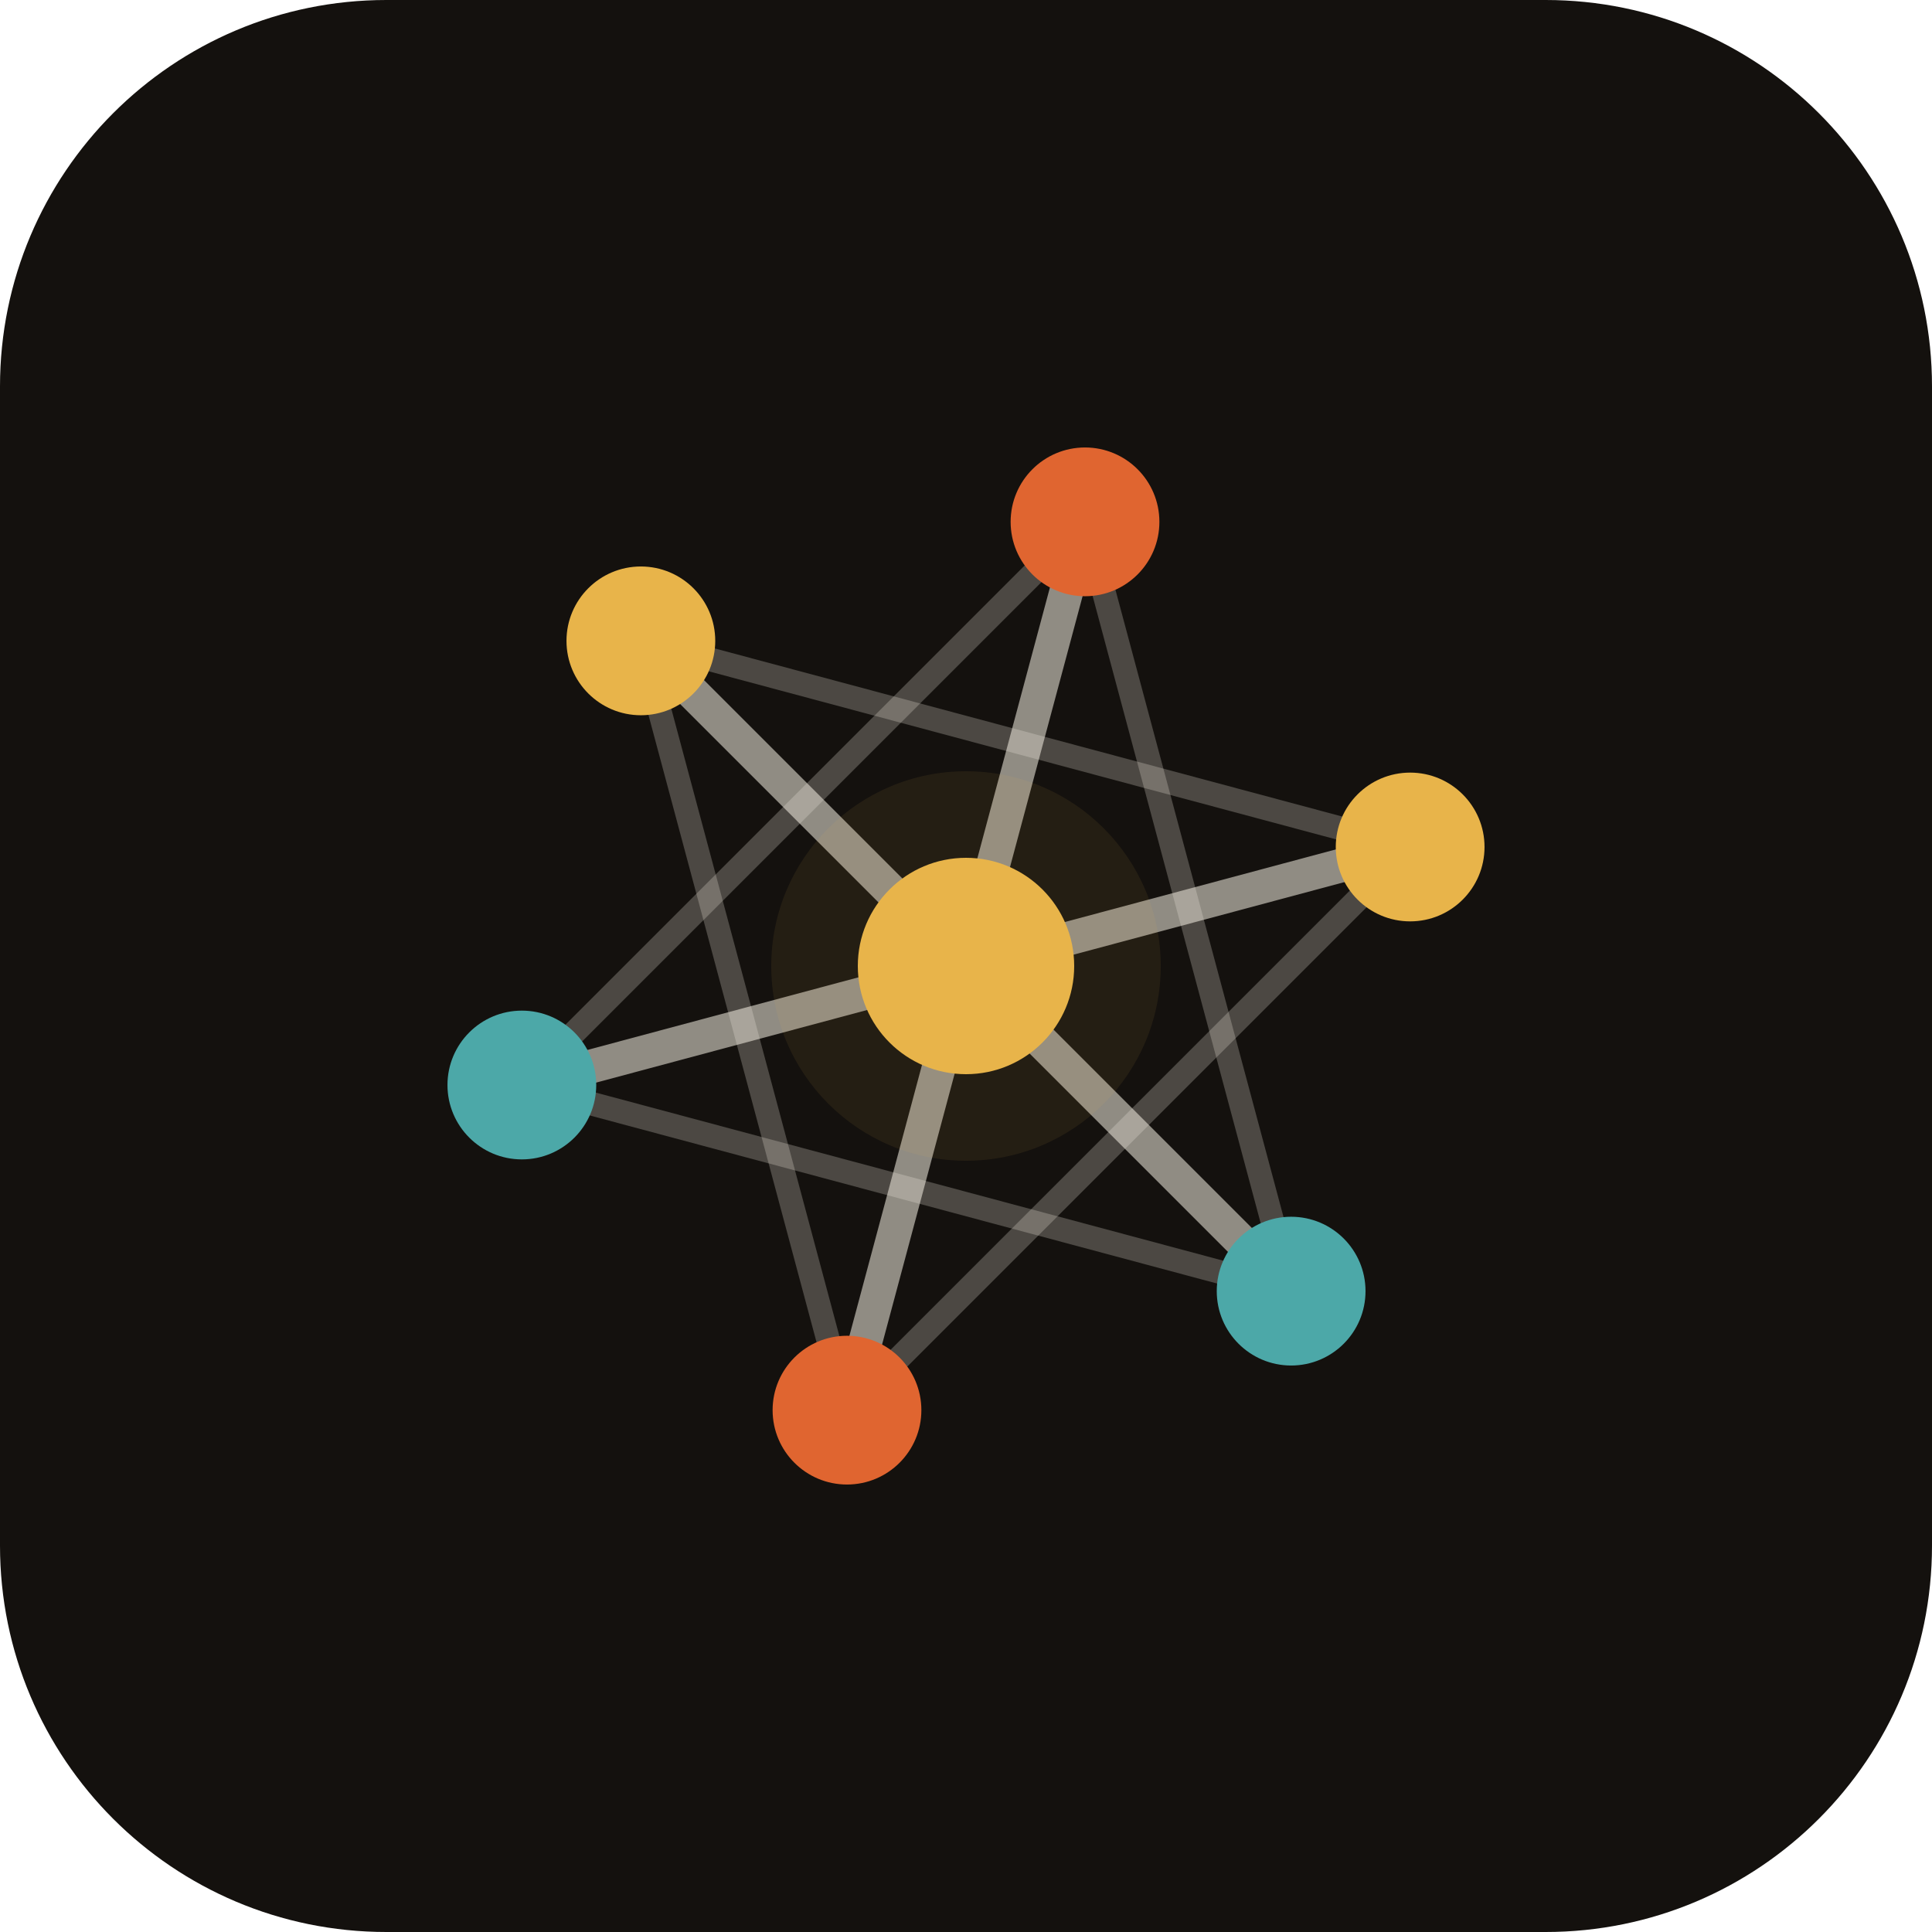
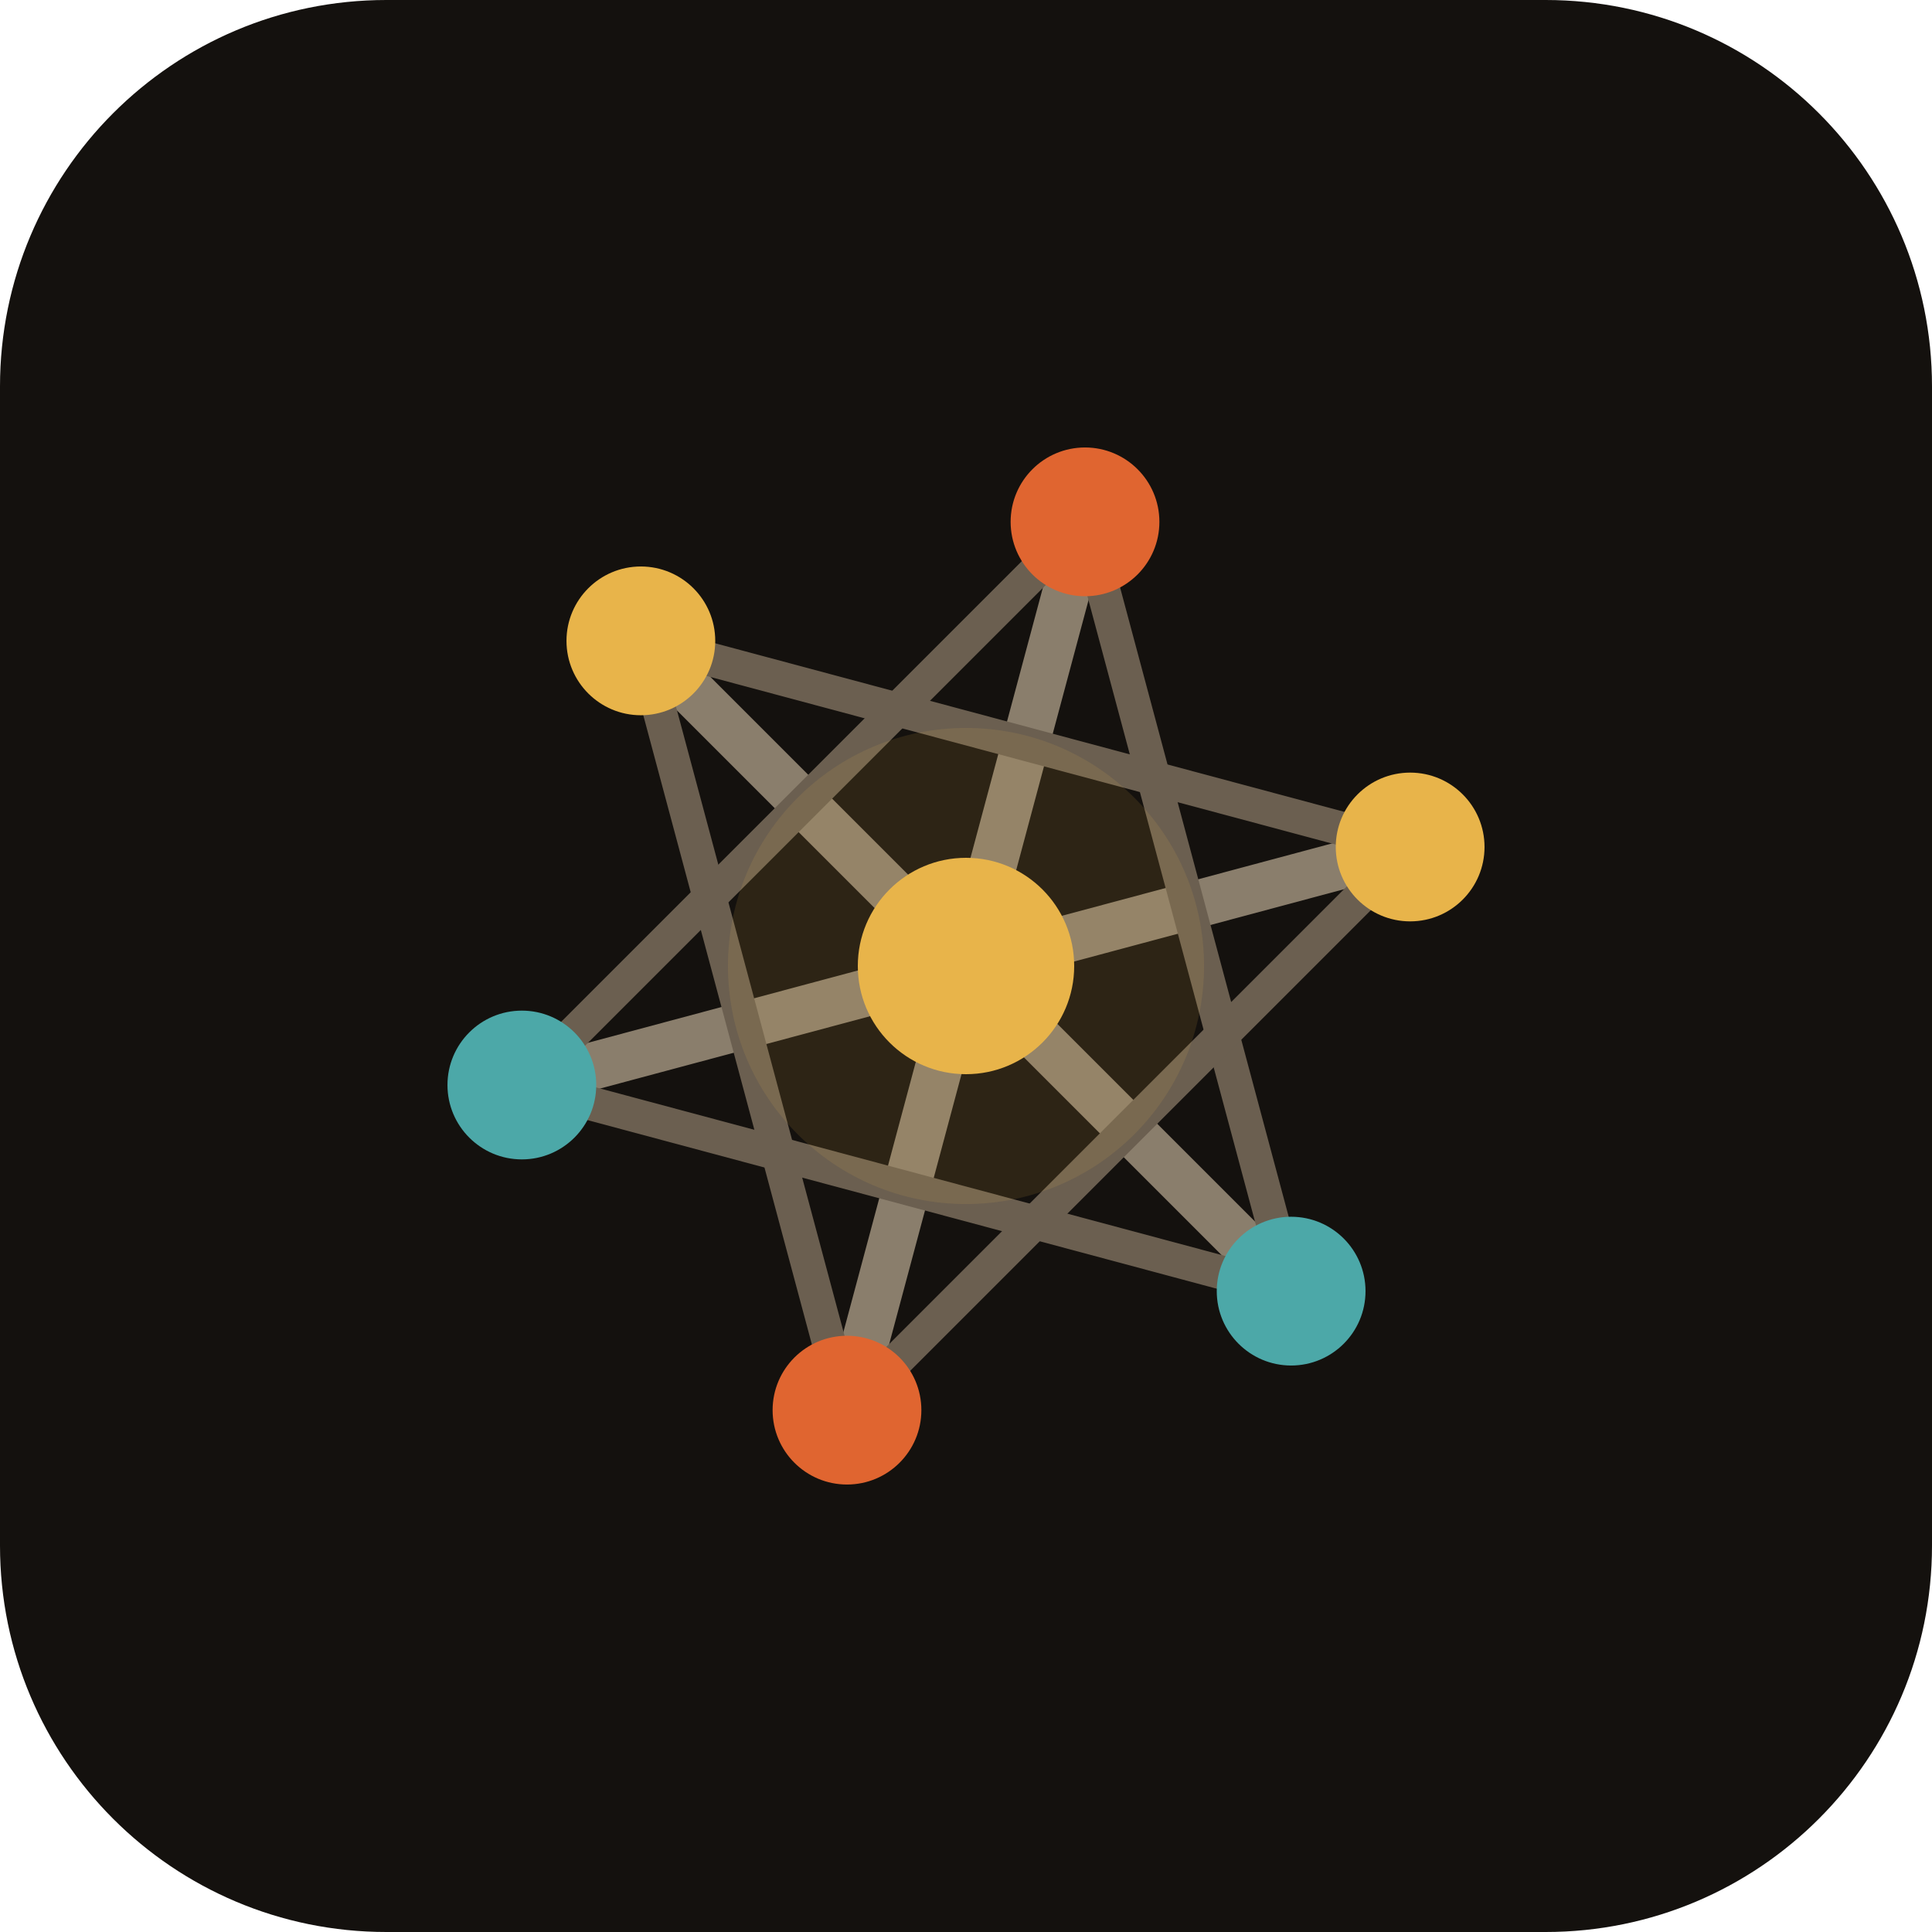
<svg xmlns="http://www.w3.org/2000/svg" viewBox="0 0 180 180" width="180" height="180">
  <rect width="180" height="180" rx="36" fill="#14110e" />
  <g transform="translate(27,27)">
-     <line x1="63" y1="63" x2="74.088" y2="21.62" stroke="#f5f0e4" stroke-width="3.15" opacity="0.55" />
-     <line x1="63" y1="63" x2="104.38" y2="51.912" stroke="#f5f0e4" stroke-width="3.15" opacity="0.55" />
-     <line x1="63" y1="63" x2="93.292" y2="93.292" stroke="#f5f0e4" stroke-width="3.15" opacity="0.55" />
-     <line x1="63" y1="63" x2="51.912" y2="104.38" stroke="#f5f0e4" stroke-width="3.15" opacity="0.55" />
-     <line x1="63" y1="63" x2="21.62" y2="74.088" stroke="#f5f0e4" stroke-width="3.15" opacity="0.55" />
-     <line x1="63" y1="63" x2="32.708" y2="32.708" stroke="#f5f0e4" stroke-width="3.15" opacity="0.55" />
-     <line x1="74.088" y1="21.62" x2="93.292" y2="93.292" stroke="#f5f0e4" stroke-width="2.205" opacity="0.248" />
-     <line x1="104.38" y1="51.912" x2="51.912" y2="104.38" stroke="#f5f0e4" stroke-width="2.205" opacity="0.248" />
-     <line x1="93.292" y1="93.292" x2="21.62" y2="74.088" stroke="#f5f0e4" stroke-width="2.205" opacity="0.248" />
-     <line x1="51.912" y1="104.38" x2="32.708" y2="32.708" stroke="#f5f0e4" stroke-width="2.205" opacity="0.248" />
-     <line x1="21.62" y1="74.088" x2="74.088" y2="21.62" stroke="#f5f0e4" stroke-width="2.205" opacity="0.248" />
-     <line x1="32.708" y1="32.708" x2="104.38" y2="51.912" stroke="#f5f0e4" stroke-width="2.205" opacity="0.248" />
-     <circle cx="63" cy="63" r="18.144" fill="#e8b44a" opacity=".08" />
+     <line x1="63" y1="63" x2="74.088" y2="21.62" stroke="#8a7e6c" stroke-width="4.41" stroke-linecap="round" />
+     <line x1="63" y1="63" x2="104.38" y2="51.912" stroke="#8a7e6c" stroke-width="4.41" stroke-linecap="round" />
+     <line x1="63" y1="63" x2="93.292" y2="93.292" stroke="#8a7e6c" stroke-width="4.41" stroke-linecap="round" />
+     <line x1="63" y1="63" x2="51.912" y2="104.38" stroke="#8a7e6c" stroke-width="4.41" stroke-linecap="round" />
+     <line x1="63" y1="63" x2="21.62" y2="74.088" stroke="#8a7e6c" stroke-width="4.41" stroke-linecap="round" />
+     <line x1="63" y1="63" x2="32.708" y2="32.708" stroke="#8a7e6c" stroke-width="4.41" stroke-linecap="round" />
+     <line x1="74.088" y1="21.62" x2="93.292" y2="93.292" stroke="#6b5f50" stroke-width="3.15" stroke-linecap="round" />
+     <line x1="104.38" y1="51.912" x2="51.912" y2="104.38" stroke="#6b5f50" stroke-width="3.15" stroke-linecap="round" />
+     <line x1="93.292" y1="93.292" x2="21.62" y2="74.088" stroke="#6b5f50" stroke-width="3.15" stroke-linecap="round" />
+     <line x1="51.912" y1="104.38" x2="32.708" y2="32.708" stroke="#6b5f50" stroke-width="3.15" stroke-linecap="round" />
+     <line x1="21.62" y1="74.088" x2="74.088" y2="21.62" stroke="#6b5f50" stroke-width="3.15" stroke-linecap="round" />
+     <line x1="32.708" y1="32.708" x2="104.38" y2="51.912" stroke="#6b5f50" stroke-width="3.15" stroke-linecap="round" />
+     <circle cx="63" cy="63" r="22.176" fill="#e8b44a" opacity=".12" />
    <circle cx="63" cy="63" r="10.08" fill="#e8b44a" />
    <circle cx="74.088" cy="21.62" r="6.93" fill="#e06530" />
    <circle cx="104.38" cy="51.912" r="6.93" fill="#e8b44a" />
    <circle cx="93.292" cy="93.292" r="6.93" fill="#4ca8a8" />
    <circle cx="51.912" cy="104.38" r="6.93" fill="#e06530" />
    <circle cx="21.62" cy="74.088" r="6.93" fill="#4ca8a8" />
    <circle cx="32.708" cy="32.708" r="6.93" fill="#e8b44a" />
  </g>
</svg>
